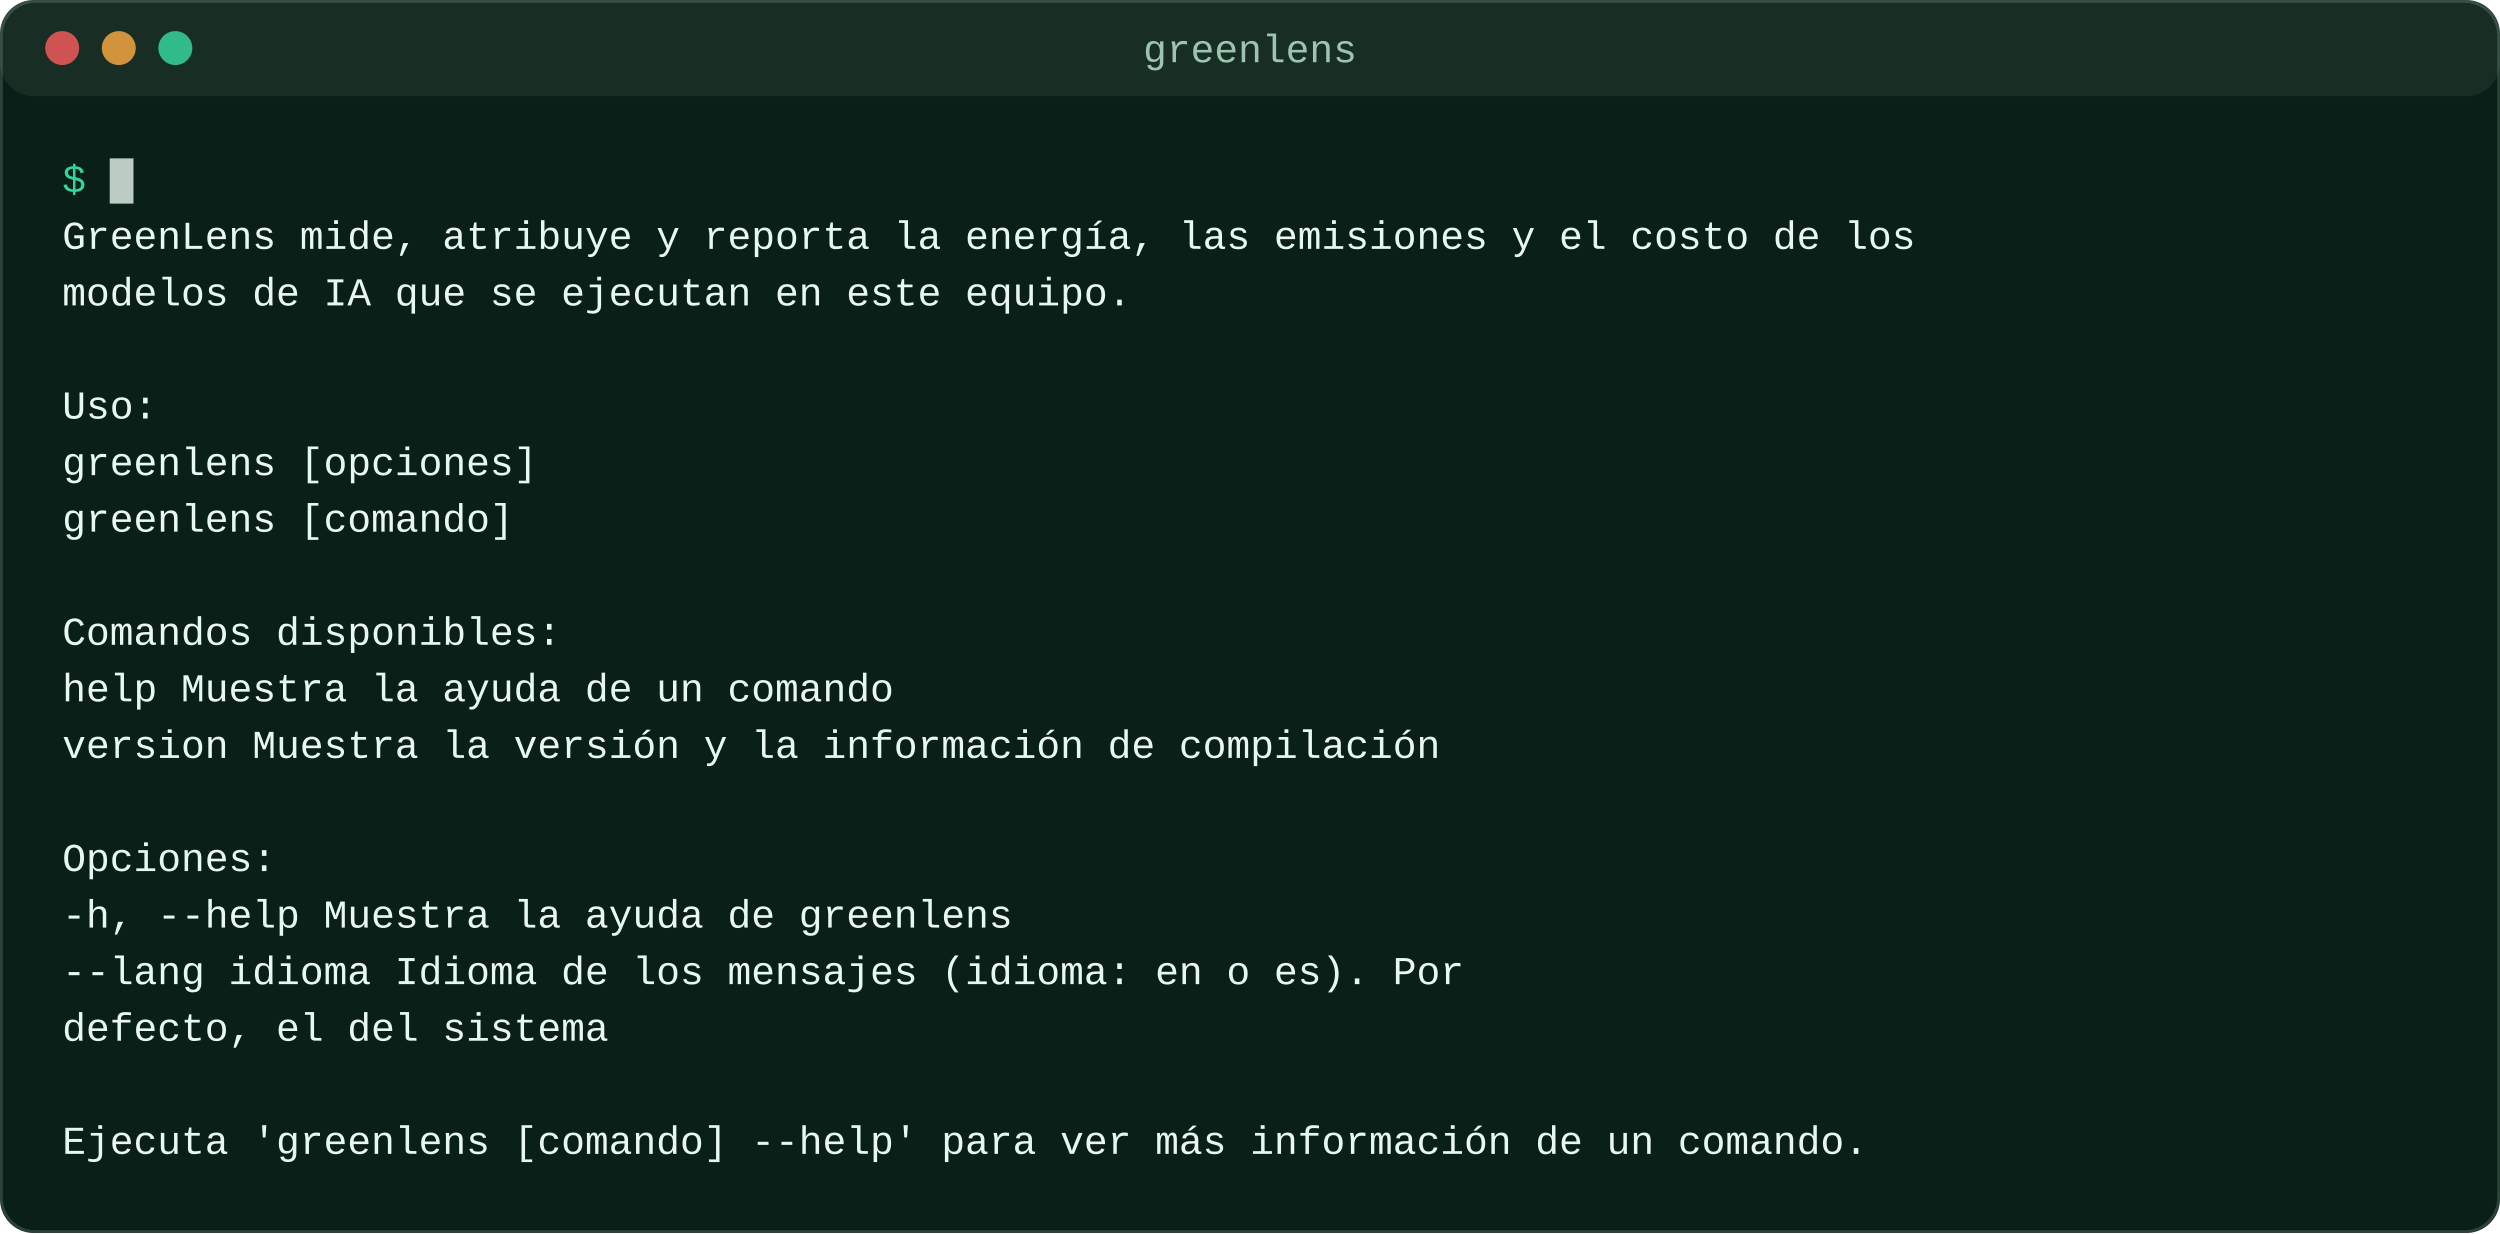
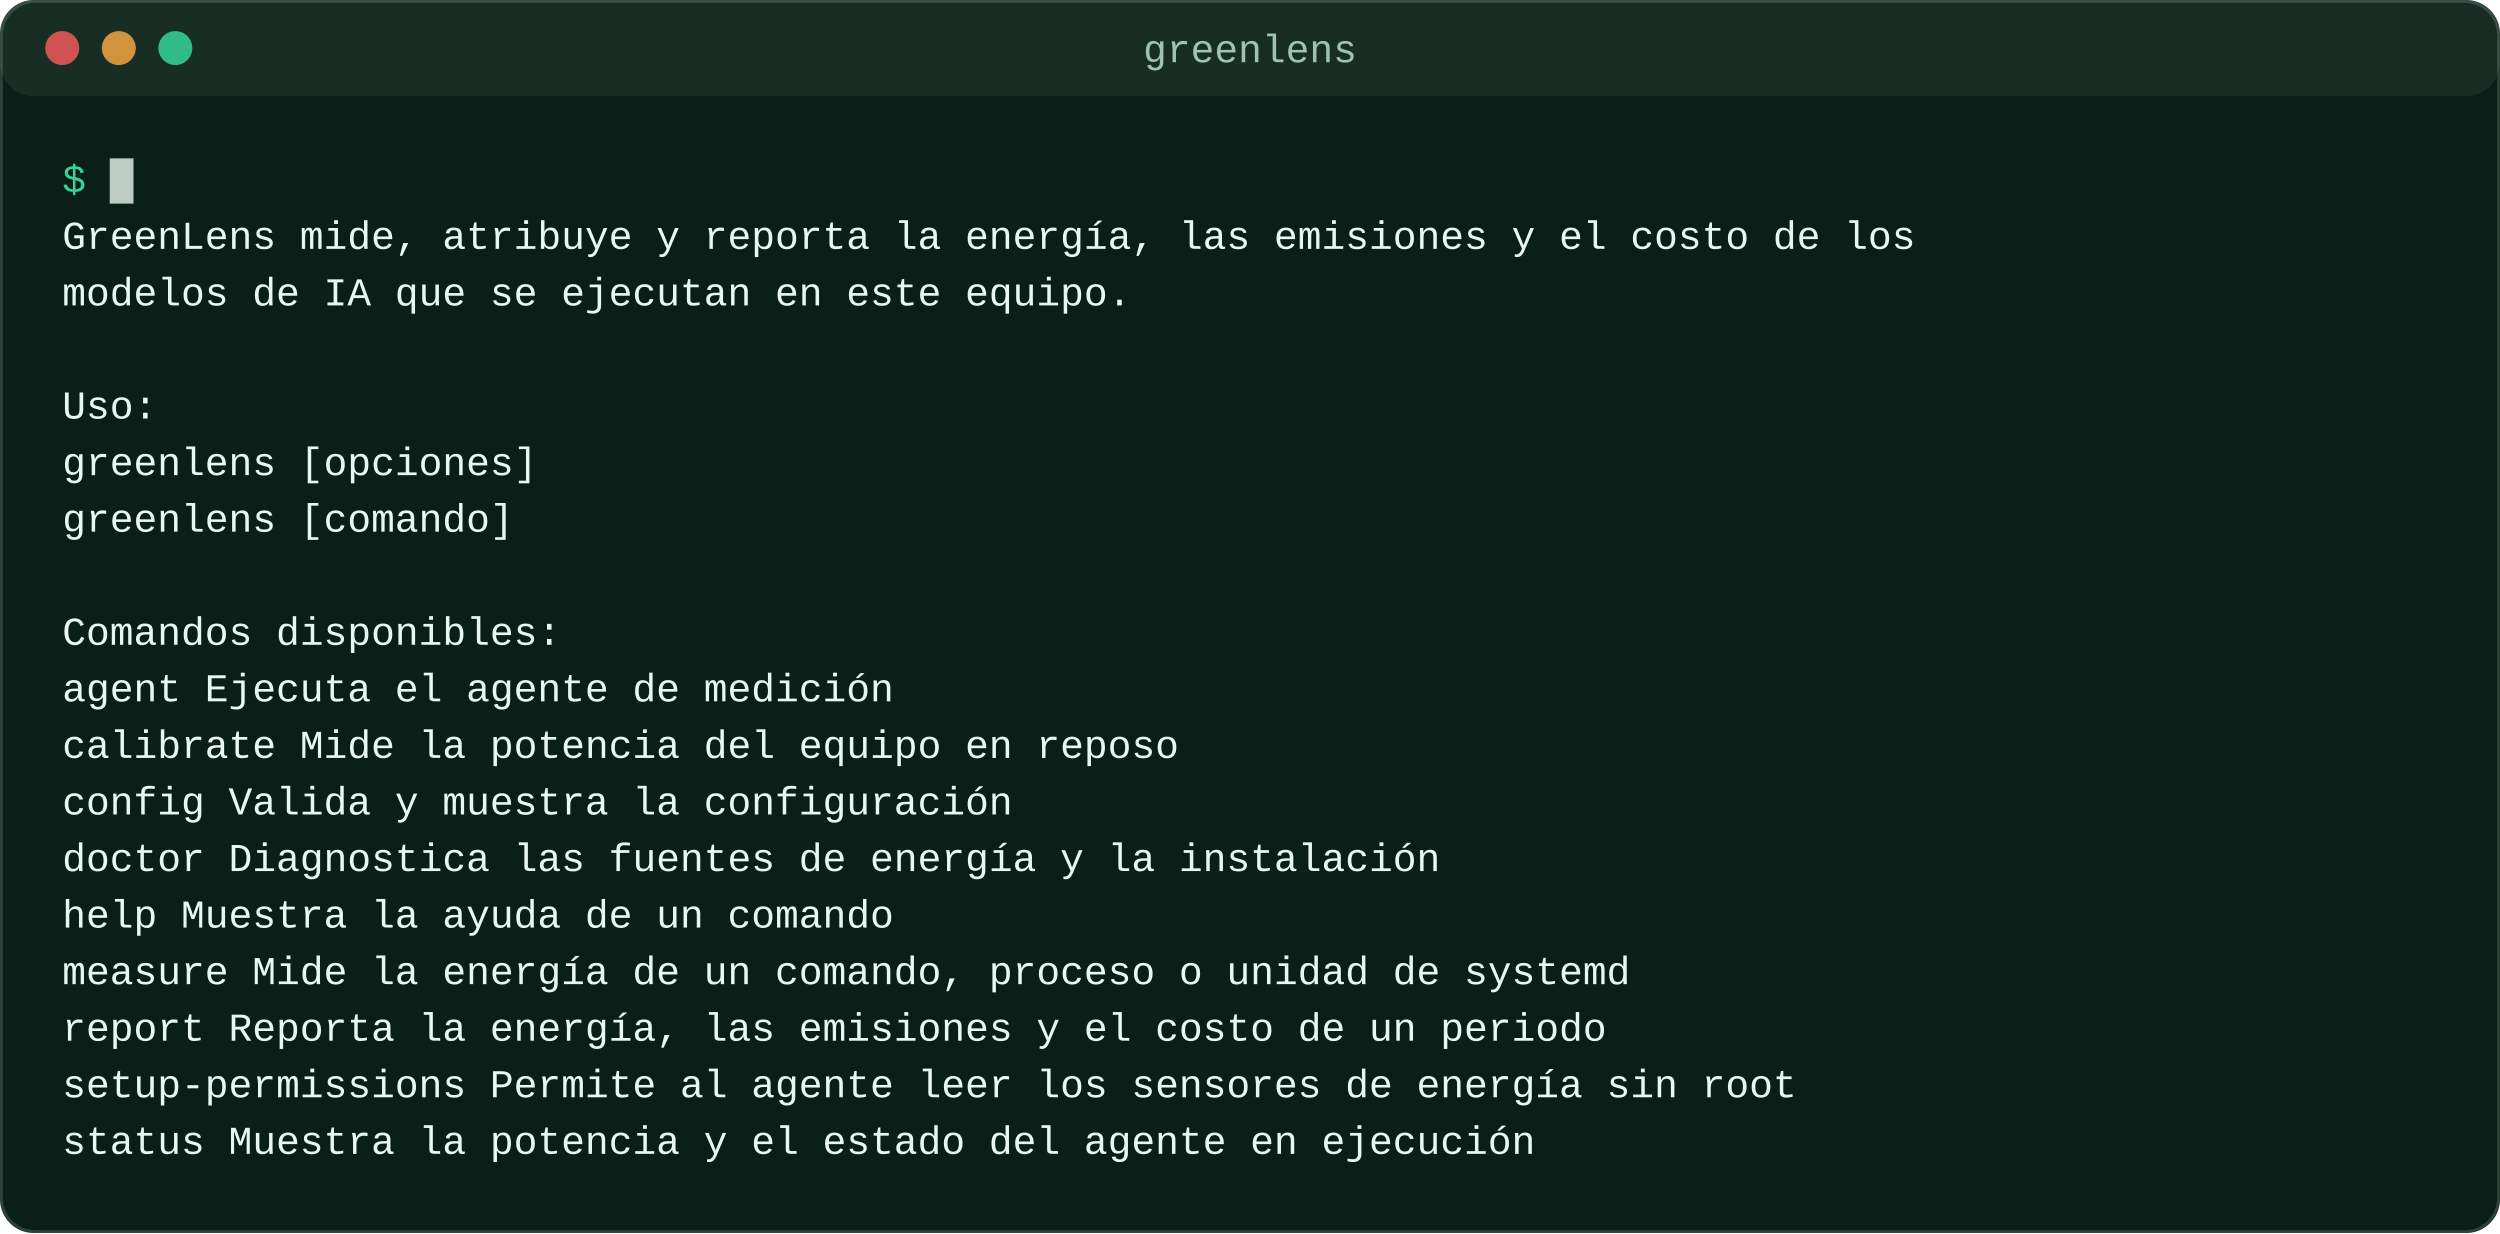
<svg xmlns="http://www.w3.org/2000/svg" viewBox="0 0 884 436" width="884" height="436" role="img" aria-label="Sesión de terminal con greenlens: ayuda, sugerencia de comando y error con causa y solución">
  <style>
text{font-family:"IBM Plex Mono","SFMono-Regular",Menlo,Consolas,"Liberation Mono",monospace;font-size:14px;white-space:pre}
.o{fill:#E8F7EF}.c{fill:#E8F7EF}.p{fill:#34D399}.e{fill:#F2A541}.m{fill:#9CC4AF}
@keyframes cur{0%,49%{opacity:1}50%,100%{opacity:0}}.cur{animation:cur 1s steps(1) infinite}
- @keyframes s0{0%,3.759%{opacity:0}3.765%,96.235%{opacity:1}100%{opacity:0}}.s0{animation:s0 15935ms linear infinite}
- @keyframes t0{0%,3.765%{transform:translateX(0);animation-timing-function:steps(16,end)}9.288%,12.105%{transform:translateX(134.4px);opacity:1}12.112%,100%{transform:translateX(134.4px);opacity:0}}.t0{animation:t0 15935ms linear infinite}
- @keyframes s1{0%,12.105%{opacity:0}12.112%,96.235%{opacity:1}100%{opacity:0}}.s1{animation:s1 15935ms linear infinite}
- @keyframes s2{0%,12.325%{opacity:0}12.331%,96.235%{opacity:1}100%{opacity:0}}.s2{animation:s2 15935ms linear infinite}
- @keyframes s4{0%,12.764%{opacity:0}12.771%,96.235%{opacity:1}100%{opacity:0}}.s4{animation:s4 15935ms linear infinite}
- @keyframes s5{0%,12.984%{opacity:0}12.990%,96.235%{opacity:1}100%{opacity:0}}.s5{animation:s5 15935ms linear infinite}
- @keyframes s6{0%,13.204%{opacity:0}13.210%,96.235%{opacity:1}100%{opacity:0}}.s6{animation:s6 15935ms linear infinite}
- @keyframes s8{0%,13.643%{opacity:0}13.649%,96.235%{opacity:1}100%{opacity:0}}.s8{animation:s8 15935ms linear infinite}
- @keyframes s9{0%,13.863%{opacity:0}13.869%,96.235%{opacity:1}100%{opacity:0}}.s9{animation:s9 15935ms linear infinite}
- @keyframes s10{0%,14.082%{opacity:0}14.088%,96.235%{opacity:1}100%{opacity:0}}.s10{animation:s10 15935ms linear infinite}
- @keyframes s12{0%,14.521%{opacity:0}14.528%,96.235%{opacity:1}100%{opacity:0}}.s12{animation:s12 15935ms linear infinite}
- @keyframes s13{0%,14.741%{opacity:0}14.747%,96.235%{opacity:1}100%{opacity:0}}.s13{animation:s13 15935ms linear infinite}
- @keyframes s14{0%,14.961%{opacity:0}14.967%,96.235%{opacity:1}100%{opacity:0}}.s14{animation:s14 15935ms linear infinite}
- @keyframes s15{0%,15.180%{opacity:0}15.187%,96.235%{opacity:1}100%{opacity:0}}.s15{animation:s15 15935ms linear infinite}
- @keyframes s17{0%,15.620%{opacity:0}15.626%,96.235%{opacity:1}100%{opacity:0}}.s17{animation:s17 15935ms linear infinite}
- @keyframes s19{0%,29.645%{opacity:0}29.652%,96.235%{opacity:1}100%{opacity:0}}.s19{animation:s19 15935ms linear infinite}
- @keyframes t19{0%,29.652%{transform:translateX(0);animation-timing-function:steps(16,end)}35.174%,37.992%{transform:translateX(134.4px);opacity:1}37.998%,100%{transform:translateX(134.4px);opacity:0}}.t19{animation:t19 15935ms linear infinite}
- @keyframes s20{0%,37.992%{opacity:0}37.998%,96.235%{opacity:1}100%{opacity:0}}.s20{animation:s20 15935ms linear infinite}
- @keyframes s21{0%,38.211%{opacity:0}38.218%,96.235%{opacity:1}100%{opacity:0}}.s21{animation:s21 15935ms linear infinite}
- @keyframes s22{0%,38.431%{opacity:0}38.437%,96.235%{opacity:1}100%{opacity:0}}.s22{animation:s22 15935ms linear infinite}
- @keyframes s24{0%,52.457%{opacity:0}52.463%,96.235%{opacity:1}100%{opacity:0}}.s24{animation:s24 15935ms linear infinite}
- @keyframes t24{0%,52.463%{transform:translateX(0);animation-timing-function:steps(24,end)}60.747%,63.564%{transform:translateX(201.6px);opacity:1}63.571%,100%{transform:translateX(201.6px);opacity:0}}.t24{animation:t24 15935ms linear infinite}
- @keyframes s25{0%,63.564%{opacity:0}63.571%,96.235%{opacity:1}100%{opacity:0}}.s25{animation:s25 15935ms linear infinite}
- @keyframes s26{0%,63.784%{opacity:0}63.790%,96.235%{opacity:1}100%{opacity:0}}.s26{animation:s26 15935ms linear infinite}
- @keyframes s27{0%,64.004%{opacity:0}64.010%,96.235%{opacity:1}100%{opacity:0}}.s27{animation:s27 15935ms linear infinite}
- @keyframes scroll{0%{transform:translateY(0)}15.093%{transform:translateY(-0.0px)}15.846%{transform:translateY(-20.0px)}28.899%{transform:translateY(-20.0px)}29.652%{transform:translateY(-40.0px)}37.245%{transform:translateY(-40.0px)}37.998%{transform:translateY(-60.0px)}38.218%{transform:translateY(-80.0px)}38.437%{transform:translateY(-100.0px)}38.657%{transform:translateY(-120.0px)}51.710%{transform:translateY(-120.0px)}52.463%{transform:translateY(-140.0px)}62.818%{transform:translateY(-140.0px)}63.571%{transform:translateY(-160.0px)}63.790%{transform:translateY(-180.0px)}64.010%{transform:translateY(-200.0px)}64.230%{transform:translateY(-220.0px)}96.235%{transform:translateY(-220.0px)}100%{transform:translateY(-220.0px)}}.scroll{animation:scroll 15935ms linear infinite}
+ @keyframes s0{0%,3.616%{opacity:0}3.622%,96.378%{opacity:1}100%{opacity:0}}.s0{animation:s0 16565ms linear infinite}
+ @keyframes t0{0%,3.622%{transform:translateX(0);animation-timing-function:steps(16,end)}8.935%,11.645%{transform:translateX(134.4px);opacity:1}11.651%,100%{transform:translateX(134.4px);opacity:0}}.t0{animation:t0 16565ms linear infinite}
+ @keyframes s1{0%,11.645%{opacity:0}11.651%,96.378%{opacity:1}100%{opacity:0}}.s1{animation:s1 16565ms linear infinite}
+ @keyframes s2{0%,11.856%{opacity:0}11.862%,96.378%{opacity:1}100%{opacity:0}}.s2{animation:s2 16565ms linear infinite}
+ @keyframes s4{0%,12.279%{opacity:0}12.285%,96.378%{opacity:1}100%{opacity:0}}.s4{animation:s4 16565ms linear infinite}
+ @keyframes s5{0%,12.490%{opacity:0}12.496%,96.378%{opacity:1}100%{opacity:0}}.s5{animation:s5 16565ms linear infinite}
+ @keyframes s6{0%,12.701%{opacity:0}12.708%,96.378%{opacity:1}100%{opacity:0}}.s6{animation:s6 16565ms linear infinite}
+ @keyframes s8{0%,13.124%{opacity:0}13.130%,96.378%{opacity:1}100%{opacity:0}}.s8{animation:s8 16565ms linear infinite}
+ @keyframes s9{0%,13.335%{opacity:0}13.341%,96.378%{opacity:1}100%{opacity:0}}.s9{animation:s9 16565ms linear infinite}
+ @keyframes s10{0%,13.547%{opacity:0}13.553%,96.378%{opacity:1}100%{opacity:0}}.s10{animation:s10 16565ms linear infinite}
+ @keyframes s11{0%,13.758%{opacity:0}13.764%,96.378%{opacity:1}100%{opacity:0}}.s11{animation:s11 16565ms linear infinite}
+ @keyframes s12{0%,13.969%{opacity:0}13.975%,96.378%{opacity:1}100%{opacity:0}}.s12{animation:s12 16565ms linear infinite}
+ @keyframes s13{0%,14.181%{opacity:0}14.187%,96.378%{opacity:1}100%{opacity:0}}.s13{animation:s13 16565ms linear infinite}
+ @keyframes s14{0%,14.392%{opacity:0}14.398%,96.378%{opacity:1}100%{opacity:0}}.s14{animation:s14 16565ms linear infinite}
+ @keyframes s15{0%,14.603%{opacity:0}14.609%,96.378%{opacity:1}100%{opacity:0}}.s15{animation:s15 16565ms linear infinite}
+ @keyframes s16{0%,14.814%{opacity:0}14.820%,96.378%{opacity:1}100%{opacity:0}}.s16{animation:s16 16565ms linear infinite}
+ @keyframes s17{0%,15.026%{opacity:0}15.032%,96.378%{opacity:1}100%{opacity:0}}.s17{animation:s17 16565ms linear infinite}
+ @keyframes s18{0%,15.237%{opacity:0}15.243%,96.378%{opacity:1}100%{opacity:0}}.s18{animation:s18 16565ms linear infinite}
+ @keyframes s20{0%,15.660%{opacity:0}15.666%,96.378%{opacity:1}100%{opacity:0}}.s20{animation:s20 16565ms linear infinite}
+ @keyframes s21{0%,15.871%{opacity:0}15.877%,96.378%{opacity:1}100%{opacity:0}}.s21{animation:s21 16565ms linear infinite}
+ @keyframes s22{0%,16.082%{opacity:0}16.088%,96.378%{opacity:1}100%{opacity:0}}.s22{animation:s22 16565ms linear infinite}
+ @keyframes s23{0%,16.293%{opacity:0}16.299%,96.378%{opacity:1}100%{opacity:0}}.s23{animation:s23 16565ms linear infinite}
+ @keyframes s24{0%,16.505%{opacity:0}16.511%,96.378%{opacity:1}100%{opacity:0}}.s24{animation:s24 16565ms linear infinite}
+ @keyframes s25{0%,16.716%{opacity:0}16.722%,96.378%{opacity:1}100%{opacity:0}}.s25{animation:s25 16565ms linear infinite}
+ @keyframes s26{0%,16.927%{opacity:0}16.933%,96.378%{opacity:1}100%{opacity:0}}.s26{animation:s26 16565ms linear infinite}
+ @keyframes s27{0%,17.139%{opacity:0}17.145%,96.378%{opacity:1}100%{opacity:0}}.s27{animation:s27 16565ms linear infinite}
+ @keyframes s28{0%,17.350%{opacity:0}17.356%,96.378%{opacity:1}100%{opacity:0}}.s28{animation:s28 16565ms linear infinite}
+ @keyframes s29{0%,17.561%{opacity:0}17.567%,96.378%{opacity:1}100%{opacity:0}}.s29{animation:s29 16565ms linear infinite}
+ @keyframes s30{0%,17.772%{opacity:0}17.778%,96.378%{opacity:1}100%{opacity:0}}.s30{animation:s30 16565ms linear infinite}
+ @keyframes s31{0%,17.984%{opacity:0}17.990%,96.378%{opacity:1}100%{opacity:0}}.s31{animation:s31 16565ms linear infinite}
+ @keyframes s32{0%,18.195%{opacity:0}18.201%,96.378%{opacity:1}100%{opacity:0}}.s32{animation:s32 16565ms linear infinite}
+ @keyframes s33{0%,18.406%{opacity:0}18.412%,96.378%{opacity:1}100%{opacity:0}}.s33{animation:s33 16565ms linear infinite}
+ @keyframes s35{0%,18.829%{opacity:0}18.835%,96.378%{opacity:1}100%{opacity:0}}.s35{animation:s35 16565ms linear infinite}
+ @keyframes s37{0%,32.321%{opacity:0}32.327%,96.378%{opacity:1}100%{opacity:0}}.s37{animation:s37 16565ms linear infinite}
+ @keyframes t37{0%,32.327%{transform:translateX(0);animation-timing-function:steps(16,end)}37.640%,40.350%{transform:translateX(134.4px);opacity:1}40.356%,100%{transform:translateX(134.4px);opacity:0}}.t37{animation:t37 16565ms linear infinite}
+ @keyframes s38{0%,40.350%{opacity:0}40.356%,96.378%{opacity:1}100%{opacity:0}}.s38{animation:s38 16565ms linear infinite}
+ @keyframes s39{0%,40.561%{opacity:0}40.567%,96.378%{opacity:1}100%{opacity:0}}.s39{animation:s39 16565ms linear infinite}
+ @keyframes s40{0%,40.773%{opacity:0}40.779%,96.378%{opacity:1}100%{opacity:0}}.s40{animation:s40 16565ms linear infinite}
+ @keyframes s42{0%,54.265%{opacity:0}54.271%,96.378%{opacity:1}100%{opacity:0}}.s42{animation:s42 16565ms linear infinite}
+ @keyframes t42{0%,54.271%{transform:translateX(0);animation-timing-function:steps(24,end)}62.240%,64.950%{transform:translateX(201.6px);opacity:1}64.956%,100%{transform:translateX(201.6px);opacity:0}}.t42{animation:t42 16565ms linear infinite}
+ @keyframes s43{0%,64.950%{opacity:0}64.956%,96.378%{opacity:1}100%{opacity:0}}.s43{animation:s43 16565ms linear infinite}
+ @keyframes s44{0%,65.161%{opacity:0}65.168%,96.378%{opacity:1}100%{opacity:0}}.s44{animation:s44 16565ms linear infinite}
+ @keyframes s45{0%,65.373%{opacity:0}65.379%,96.378%{opacity:1}100%{opacity:0}}.s45{animation:s45 16565ms linear infinite}
+ @keyframes scroll{0%{transform:translateY(0)}14.519%{transform:translateY(-0.0px)}15.243%{transform:translateY(-20.0px)}15.454%{transform:translateY(-40.0px)}15.666%{transform:translateY(-60.0px)}15.877%{transform:translateY(-80.0px)}16.088%{transform:translateY(-100.0px)}16.299%{transform:translateY(-120.0px)}16.511%{transform:translateY(-140.0px)}16.722%{transform:translateY(-160.0px)}16.933%{transform:translateY(-180.0px)}17.145%{transform:translateY(-200.0px)}17.356%{transform:translateY(-220.0px)}17.567%{transform:translateY(-240.0px)}17.778%{transform:translateY(-260.0px)}17.990%{transform:translateY(-280.0px)}18.201%{transform:translateY(-300.0px)}18.412%{transform:translateY(-320.0px)}18.624%{transform:translateY(-340.0px)}18.835%{transform:translateY(-360.0px)}19.046%{transform:translateY(-380.0px)}31.603%{transform:translateY(-380.0px)}32.327%{transform:translateY(-400.0px)}39.632%{transform:translateY(-400.0px)}40.356%{transform:translateY(-420.0px)}40.567%{transform:translateY(-440.0px)}40.779%{transform:translateY(-460.0px)}40.990%{transform:translateY(-480.0px)}53.547%{transform:translateY(-480.0px)}54.271%{transform:translateY(-500.0px)}64.232%{transform:translateY(-500.0px)}64.956%{transform:translateY(-520.0px)}65.168%{transform:translateY(-540.0px)}65.379%{transform:translateY(-560.0px)}65.590%{transform:translateY(-580.0px)}96.378%{transform:translateY(-580.0px)}100%{transform:translateY(-580.0px)}}.scroll{animation:scroll 16565ms linear infinite}
@media (prefers-reduced-motion:reduce){*{animation:none!important}}
</style>
  <rect width="884" height="436" rx="12" fill="#0A1F17" />
  <rect x=".5" y=".5" width="883" height="435" rx="12" fill="none" stroke="#DCFFEC" stroke-opacity=".16" />
  <rect width="884" height="34" rx="12" fill="#D6FFEA" fill-opacity=".07" />
  <circle cx="22" cy="17" r="6" fill="#EF5A5A" fill-opacity=".85" />
  <circle cx="42" cy="17" r="6" fill="#F2A541" fill-opacity=".85" />
  <circle cx="62" cy="17" r="6" fill="#34D399" fill-opacity=".85" />
  <text x="442.0" y="22" text-anchor="middle" class="m">greenlens</text>
  <clipPath id="screen">
    <rect x="0" y="48.0" width="884" height="368.0" />
  </clipPath>
  <g clip-path="url(#screen)">
    <g class="scroll">
      <g class="s0">
        <text x="22.0" y="68.0" class="p">$</text>
        <text x="38.8" y="68.0" class="c" textLength="134.4" lengthAdjust="spacingAndGlyphs">greenlens --help</text>
        <g class="t0">
          <rect x="38.8" y="54.0" width="151.2" height="20.0" fill="#0A1F17" />
          <rect class="cur" x="38.8" y="56.0" width="8.4" height="16.0" fill="#E8F7EF" fill-opacity=".8" />
        </g>
      </g>
      <text x="22.0" y="88.0" class="o s1" textLength="655.2" lengthAdjust="spacingAndGlyphs">GreenLens mide, atribuye y reporta la energía, las emisiones y el costo de los</text>
      <text x="22.0" y="108.0" class="o s2" textLength="378.0" lengthAdjust="spacingAndGlyphs">modelos de IA que se ejecutan en este equipo.</text>
      <text x="22.0" y="148.0" class="o s4" textLength="33.6" lengthAdjust="spacingAndGlyphs">Uso:</text>
      <text x="22.0" y="168.0" class="o s5" textLength="184.8" lengthAdjust="spacingAndGlyphs">  greenlens [opciones]</text>
      <text x="22.0" y="188.0" class="o s6" textLength="176.4" lengthAdjust="spacingAndGlyphs">  greenlens [comando]</text>
      <text x="22.0" y="228.0" class="o s8" textLength="176.4" lengthAdjust="spacingAndGlyphs">Comandos disponibles:</text>
-       <text x="22.0" y="248.0" class="o s9" textLength="369.6" lengthAdjust="spacingAndGlyphs">  help        Muestra la ayuda de un comando</text>
-       <text x="22.0" y="268.0" class="o s10" textLength="537.6" lengthAdjust="spacingAndGlyphs">  version     Muestra la versión y la información de compilación</text>
-       <text x="22.0" y="308.0" class="o s12" textLength="75.6" lengthAdjust="spacingAndGlyphs">Opciones:</text>
-       <text x="22.0" y="328.0" class="o s13" textLength="428.4" lengthAdjust="spacingAndGlyphs">  -h, --help          Muestra la ayuda de greenlens</text>
-       <text x="22.0" y="348.0" class="o s14" textLength="562.8" lengthAdjust="spacingAndGlyphs">      --lang idioma   Idioma de los mensajes (idioma: en o es). Por</text>
-       <text x="22.0" y="368.0" class="o s15" textLength="378.0" lengthAdjust="spacingAndGlyphs">                      defecto, el del sistema</text>
-       <text x="22.0" y="408.0" class="o s17" textLength="638.4" lengthAdjust="spacingAndGlyphs">Ejecuta 'greenlens [comando] --help' para ver más información de un comando.</text>
-       <g class="s19">
-         <text x="22.0" y="448.0" class="p">$</text>
-         <text x="38.8" y="448.0" class="c" textLength="134.4" lengthAdjust="spacingAndGlyphs">greenlens verson</text>
-         <g class="t19">
-           <rect x="38.8" y="434.0" width="151.2" height="20.0" fill="#0A1F17" />
-           <rect class="cur" x="38.8" y="436.0" width="8.4" height="16.0" fill="#E8F7EF" fill-opacity=".8" />
+       <text x="22.0" y="248.0" class="o s9" textLength="411.6" lengthAdjust="spacingAndGlyphs">  agent             Ejecuta el agente de medición</text>
+       <text x="22.0" y="268.0" class="o s10" textLength="478.8" lengthAdjust="spacingAndGlyphs">  calibrate         Mide la potencia del equipo en reposo</text>
+       <text x="22.0" y="288.0" class="o s11" textLength="445.2" lengthAdjust="spacingAndGlyphs">  config            Valida y muestra la configuración</text>
+       <text x="22.0" y="308.0" class="o s12" textLength="596.4" lengthAdjust="spacingAndGlyphs">  doctor            Diagnostica las fuentes de energía y la instalación</text>
+       <text x="22.0" y="328.0" class="o s13" textLength="420.0" lengthAdjust="spacingAndGlyphs">  help              Muestra la ayuda de un comando</text>
+       <text x="22.0" y="348.0" class="o s14" textLength="655.2" lengthAdjust="spacingAndGlyphs">  measure           Mide la energía de un comando, proceso o unidad de systemd</text>
+       <text x="22.0" y="368.0" class="o s15" textLength="655.2" lengthAdjust="spacingAndGlyphs">  report            Reporta la energía, las emisiones y el costo de un periodo</text>
+       <text x="22.0" y="388.0" class="o s16" textLength="630.0" lengthAdjust="spacingAndGlyphs">  setup-permissions Permite al agente leer los sensores de energía sin root</text>
+       <text x="22.0" y="408.0" class="o s17" textLength="630.0" lengthAdjust="spacingAndGlyphs">  status            Muestra la potencia y el estado del agente en ejecución</text>
+       <text x="22.0" y="428.0" class="o s18" textLength="588.0" lengthAdjust="spacingAndGlyphs">  version           Muestra la versión y la información de compilación</text>
+       <text x="22.0" y="468.0" class="o s20" textLength="75.6" lengthAdjust="spacingAndGlyphs">Opciones:</text>
+       <text x="22.0" y="488.0" class="o s21" textLength="529.2" lengthAdjust="spacingAndGlyphs">      --config Archivo   Archivo de configuración. Por defecto,</text>
+       <text x="22.0" y="508.0" class="o s22" textLength="646.8" lengthAdjust="spacingAndGlyphs">                         /etc/greenlens/greenlens.yaml y luego el del usuario</text>
+       <text x="22.0" y="528.0" class="o s23" textLength="453.6" lengthAdjust="spacingAndGlyphs">  -h, --help             Muestra la ayuda de greenlens</text>
+       <text x="22.0" y="548.0" class="o s24" textLength="588.0" lengthAdjust="spacingAndGlyphs">      --lang idioma      Idioma de los mensajes (idioma: en o es). Por</text>
+       <text x="22.0" y="568.0" class="o s25" textLength="403.2" lengthAdjust="spacingAndGlyphs">                         defecto, el del sistema</text>
+       <text x="22.0" y="588.0" class="o s26" textLength="646.8" lengthAdjust="spacingAndGlyphs">      --no-color         No colorea la salida; NO_COLOR tiene el mismo efecto</text>
+       <text x="22.0" y="608.0" class="o s27" textLength="596.4" lengthAdjust="spacingAndGlyphs">  -o, --output formato   Formato de salida (formato: table, json, csv o</text>
+       <text x="22.0" y="628.0" class="o s28" textLength="403.2" lengthAdjust="spacingAndGlyphs">                         yaml) (default "table")</text>
+       <text x="22.0" y="648.0" class="o s29" textLength="638.4" lengthAdjust="spacingAndGlyphs">  -q, --quiet            Muestra solo el resultado, sin progreso ni consejos</text>
+       <text x="22.0" y="668.0" class="o s30" textLength="596.4" lengthAdjust="spacingAndGlyphs">      --raw              Muestra los valores en unidades base (J, W, g)</text>
+       <text x="22.0" y="688.0" class="o s31" textLength="394.8" lengthAdjust="spacingAndGlyphs">                         con precisión completa</text>
+       <text x="22.0" y="708.0" class="o s32" textLength="596.4" lengthAdjust="spacingAndGlyphs">  -v, --verbose          Muestra detalles de cada paso, como errores al</text>
+       <text x="22.0" y="728.0" class="o s33" textLength="319.2" lengthAdjust="spacingAndGlyphs">                         leer sensores</text>
+       <text x="22.0" y="768.0" class="o s35" textLength="638.4" lengthAdjust="spacingAndGlyphs">Ejecuta 'greenlens [comando] --help' para ver más información de un comando.</text>
+       <g class="s37">
+         <text x="22.0" y="808.0" class="p">$</text>
+         <text x="38.8" y="808.0" class="c" textLength="134.4" lengthAdjust="spacingAndGlyphs">greenlens verson</text>
+         <g class="t37">
+           <rect x="38.8" y="794.0" width="151.2" height="20.0" fill="#0A1F17" />
+           <rect class="cur" x="38.8" y="796.0" width="8.4" height="16.0" fill="#E8F7EF" fill-opacity=".8" />
        </g>
      </g>
-       <text x="22.0" y="468.0" class="e s20" textLength="352.8" lengthAdjust="spacingAndGlyphs">error GL0002: comando desconocido 'verson'</text>
-       <text x="22.0" y="488.0" class="m s21" textLength="436.8" lengthAdjust="spacingAndGlyphs">  causa:    'verson' no es un comando de 'greenlens'</text>
-       <text x="22.0" y="508.0" class="m s22" textLength="831.6" lengthAdjust="spacingAndGlyphs">  solución: ¿quisiste decir 'version'? Ejecuta 'greenlens --help' para ver los comandos disponibles</text>
-       <g class="s24">
-         <text x="22.0" y="548.0" class="p">$</text>
-         <text x="38.8" y="548.0" class="c" textLength="201.6" lengthAdjust="spacingAndGlyphs">greenlens version --nope</text>
-         <g class="t24">
-           <rect x="38.8" y="534.0" width="218.4" height="20.0" fill="#0A1F17" />
-           <rect class="cur" x="38.8" y="536.0" width="8.4" height="16.0" fill="#E8F7EF" fill-opacity=".8" />
+       <text x="22.0" y="828.0" class="e s38" textLength="352.8" lengthAdjust="spacingAndGlyphs">error GL0002: comando desconocido 'verson'</text>
+       <text x="22.0" y="848.0" class="m s39" textLength="436.8" lengthAdjust="spacingAndGlyphs">  causa:    'verson' no es un comando de 'greenlens'</text>
+       <text x="22.0" y="868.0" class="m s40" textLength="831.6" lengthAdjust="spacingAndGlyphs">  solución: ¿quisiste decir 'version'? Ejecuta 'greenlens --help' para ver los comandos disponibles</text>
+       <g class="s42">
+         <text x="22.0" y="908.0" class="p">$</text>
+         <text x="38.8" y="908.0" class="c" textLength="201.6" lengthAdjust="spacingAndGlyphs">greenlens version --nope</text>
+         <g class="t42">
+           <rect x="38.8" y="894.0" width="218.4" height="20.0" fill="#0A1F17" />
+           <rect class="cur" x="38.8" y="896.0" width="8.4" height="16.0" fill="#E8F7EF" fill-opacity=".8" />
        </g>
      </g>
-       <text x="22.0" y="568.0" class="e s25" textLength="344.4" lengthAdjust="spacingAndGlyphs">error GL0003: opción desconocida '--nope'</text>
-       <text x="22.0" y="588.0" class="m s26" textLength="504.0" lengthAdjust="spacingAndGlyphs">  causa:    'greenlens version' no acepta la opción '--nope'</text>
-       <text x="22.0" y="608.0" class="m s27" textLength="655.2" lengthAdjust="spacingAndGlyphs">  solución: ejecuta 'greenlens version --help' para ver las opciones aceptadas</text>
+       <text x="22.0" y="928.0" class="e s43" textLength="344.4" lengthAdjust="spacingAndGlyphs">error GL0003: opción desconocida '--nope'</text>
+       <text x="22.0" y="948.0" class="m s44" textLength="504.0" lengthAdjust="spacingAndGlyphs">  causa:    'greenlens version' no acepta la opción '--nope'</text>
+       <text x="22.0" y="968.0" class="m s45" textLength="655.2" lengthAdjust="spacingAndGlyphs">  solución: ejecuta 'greenlens version --help' para ver las opciones aceptadas</text>
    </g>
  </g>
</svg>
